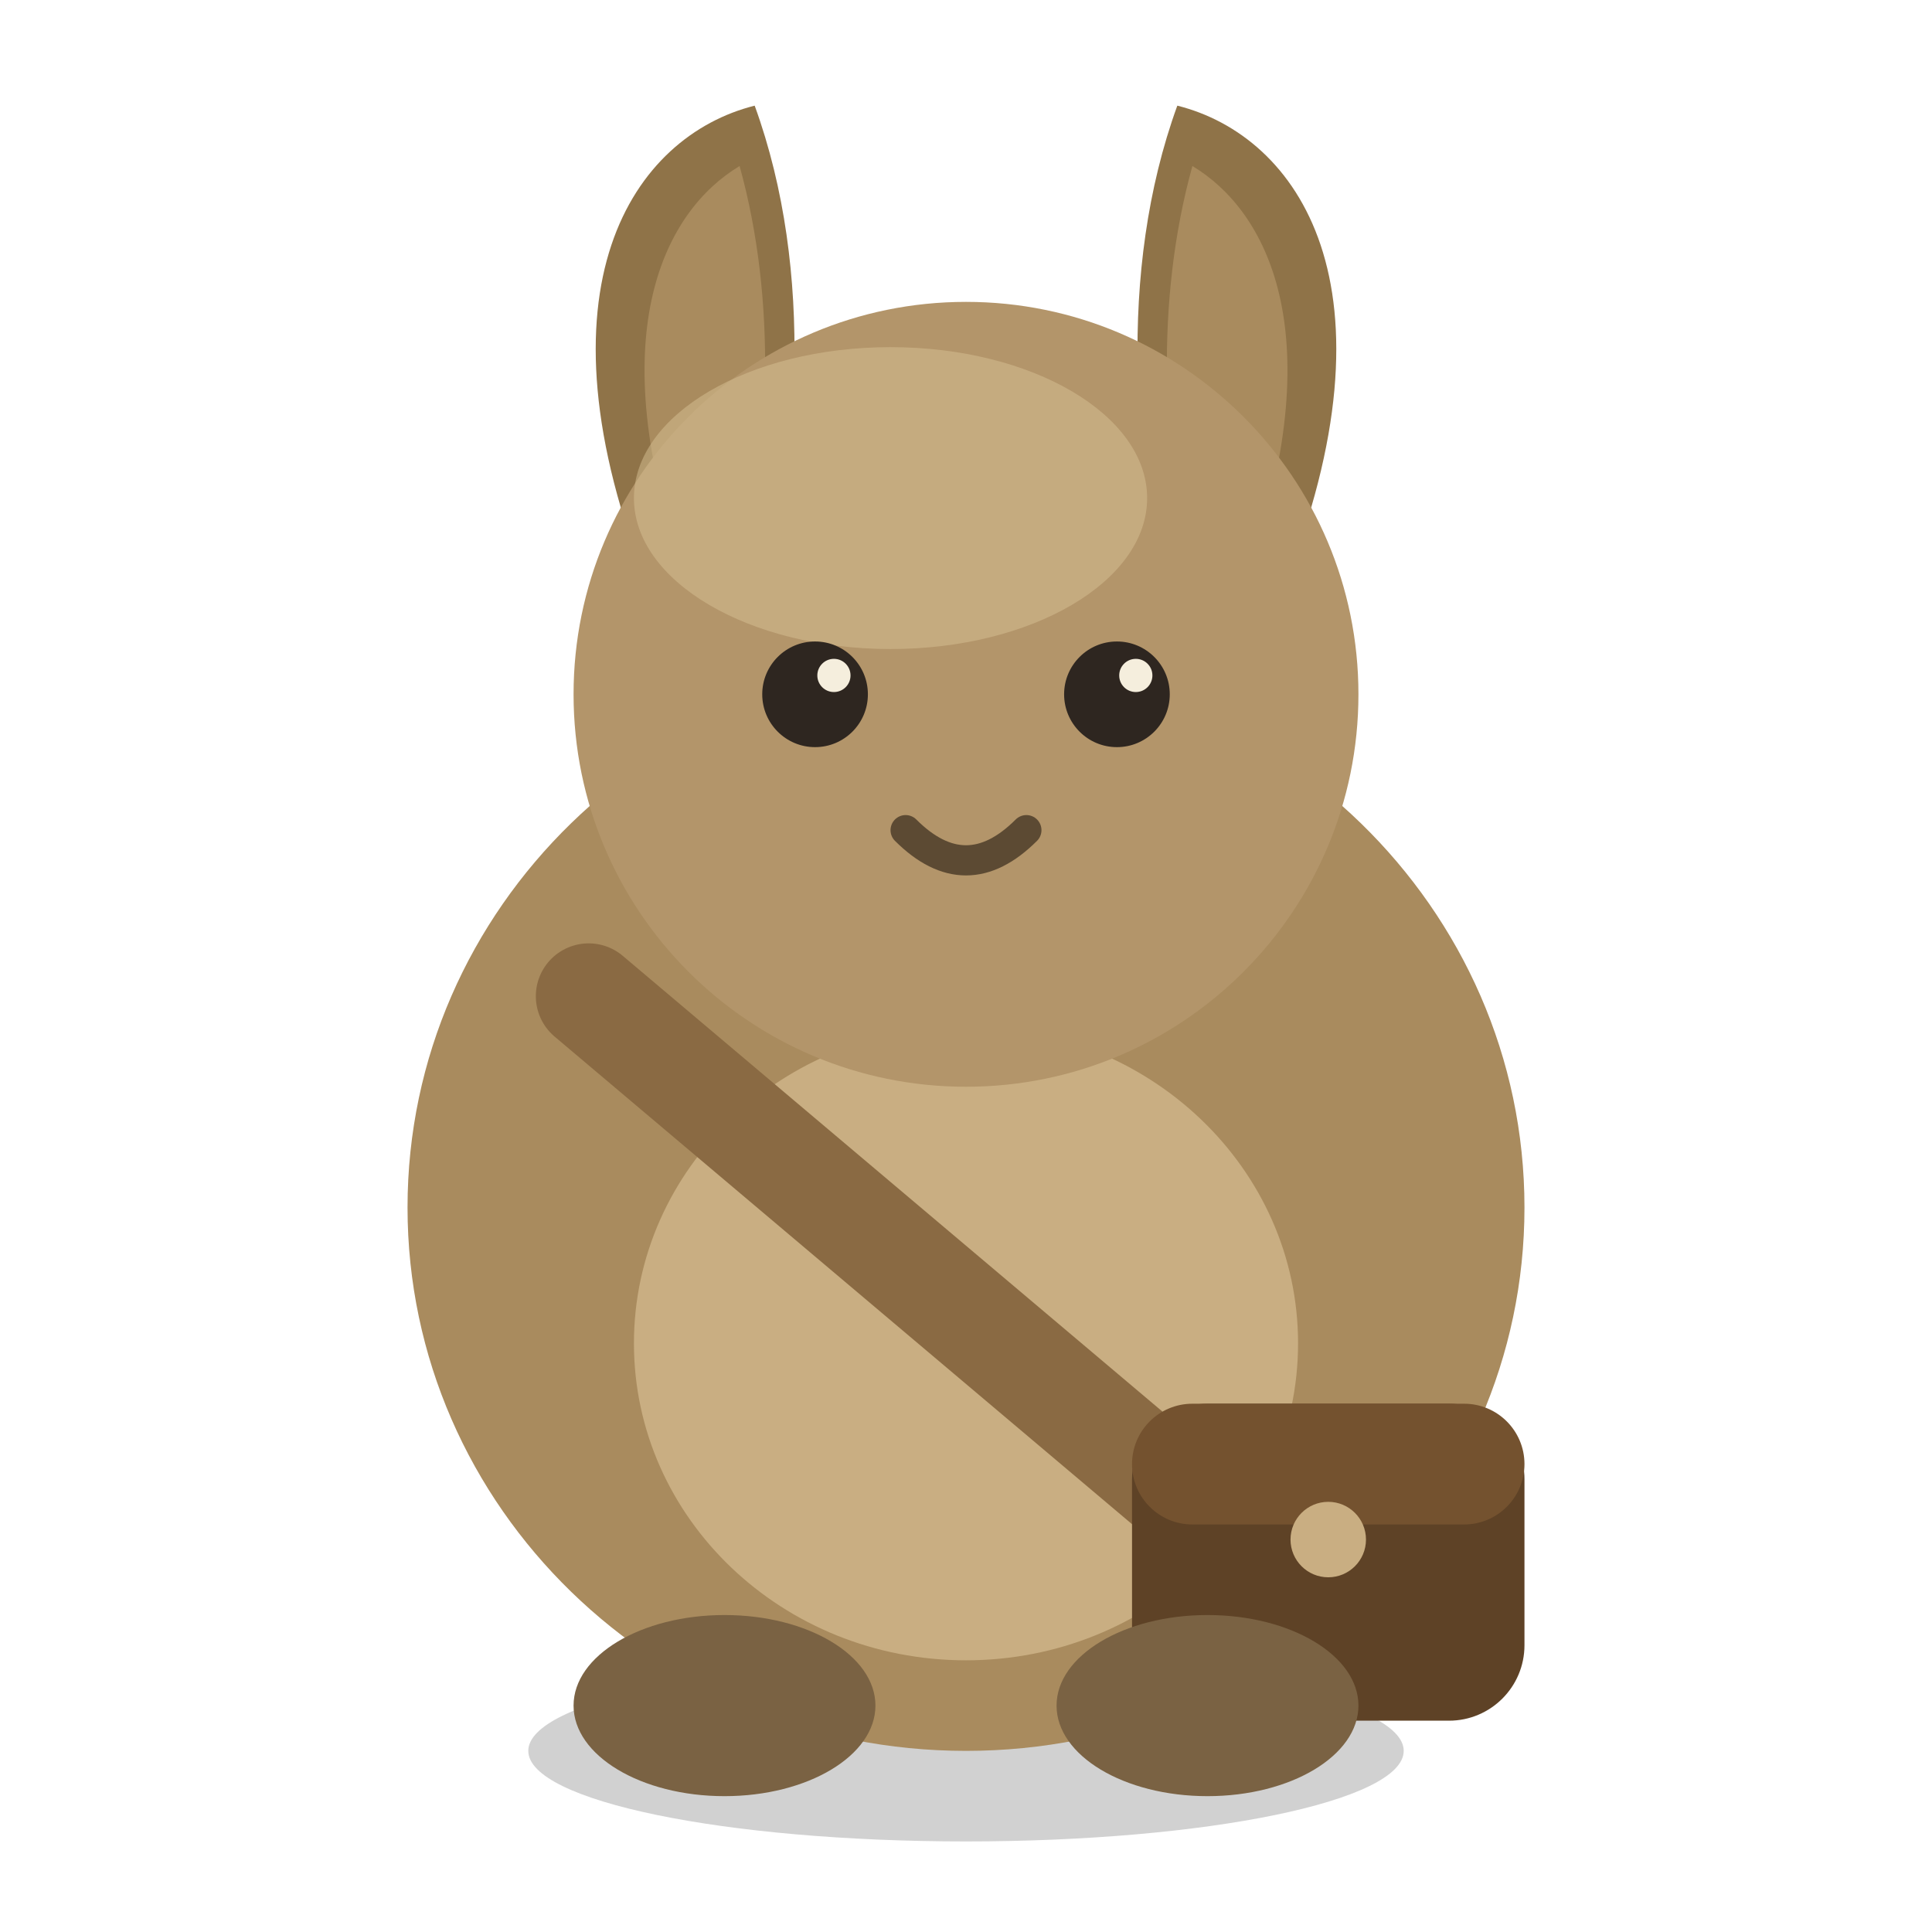
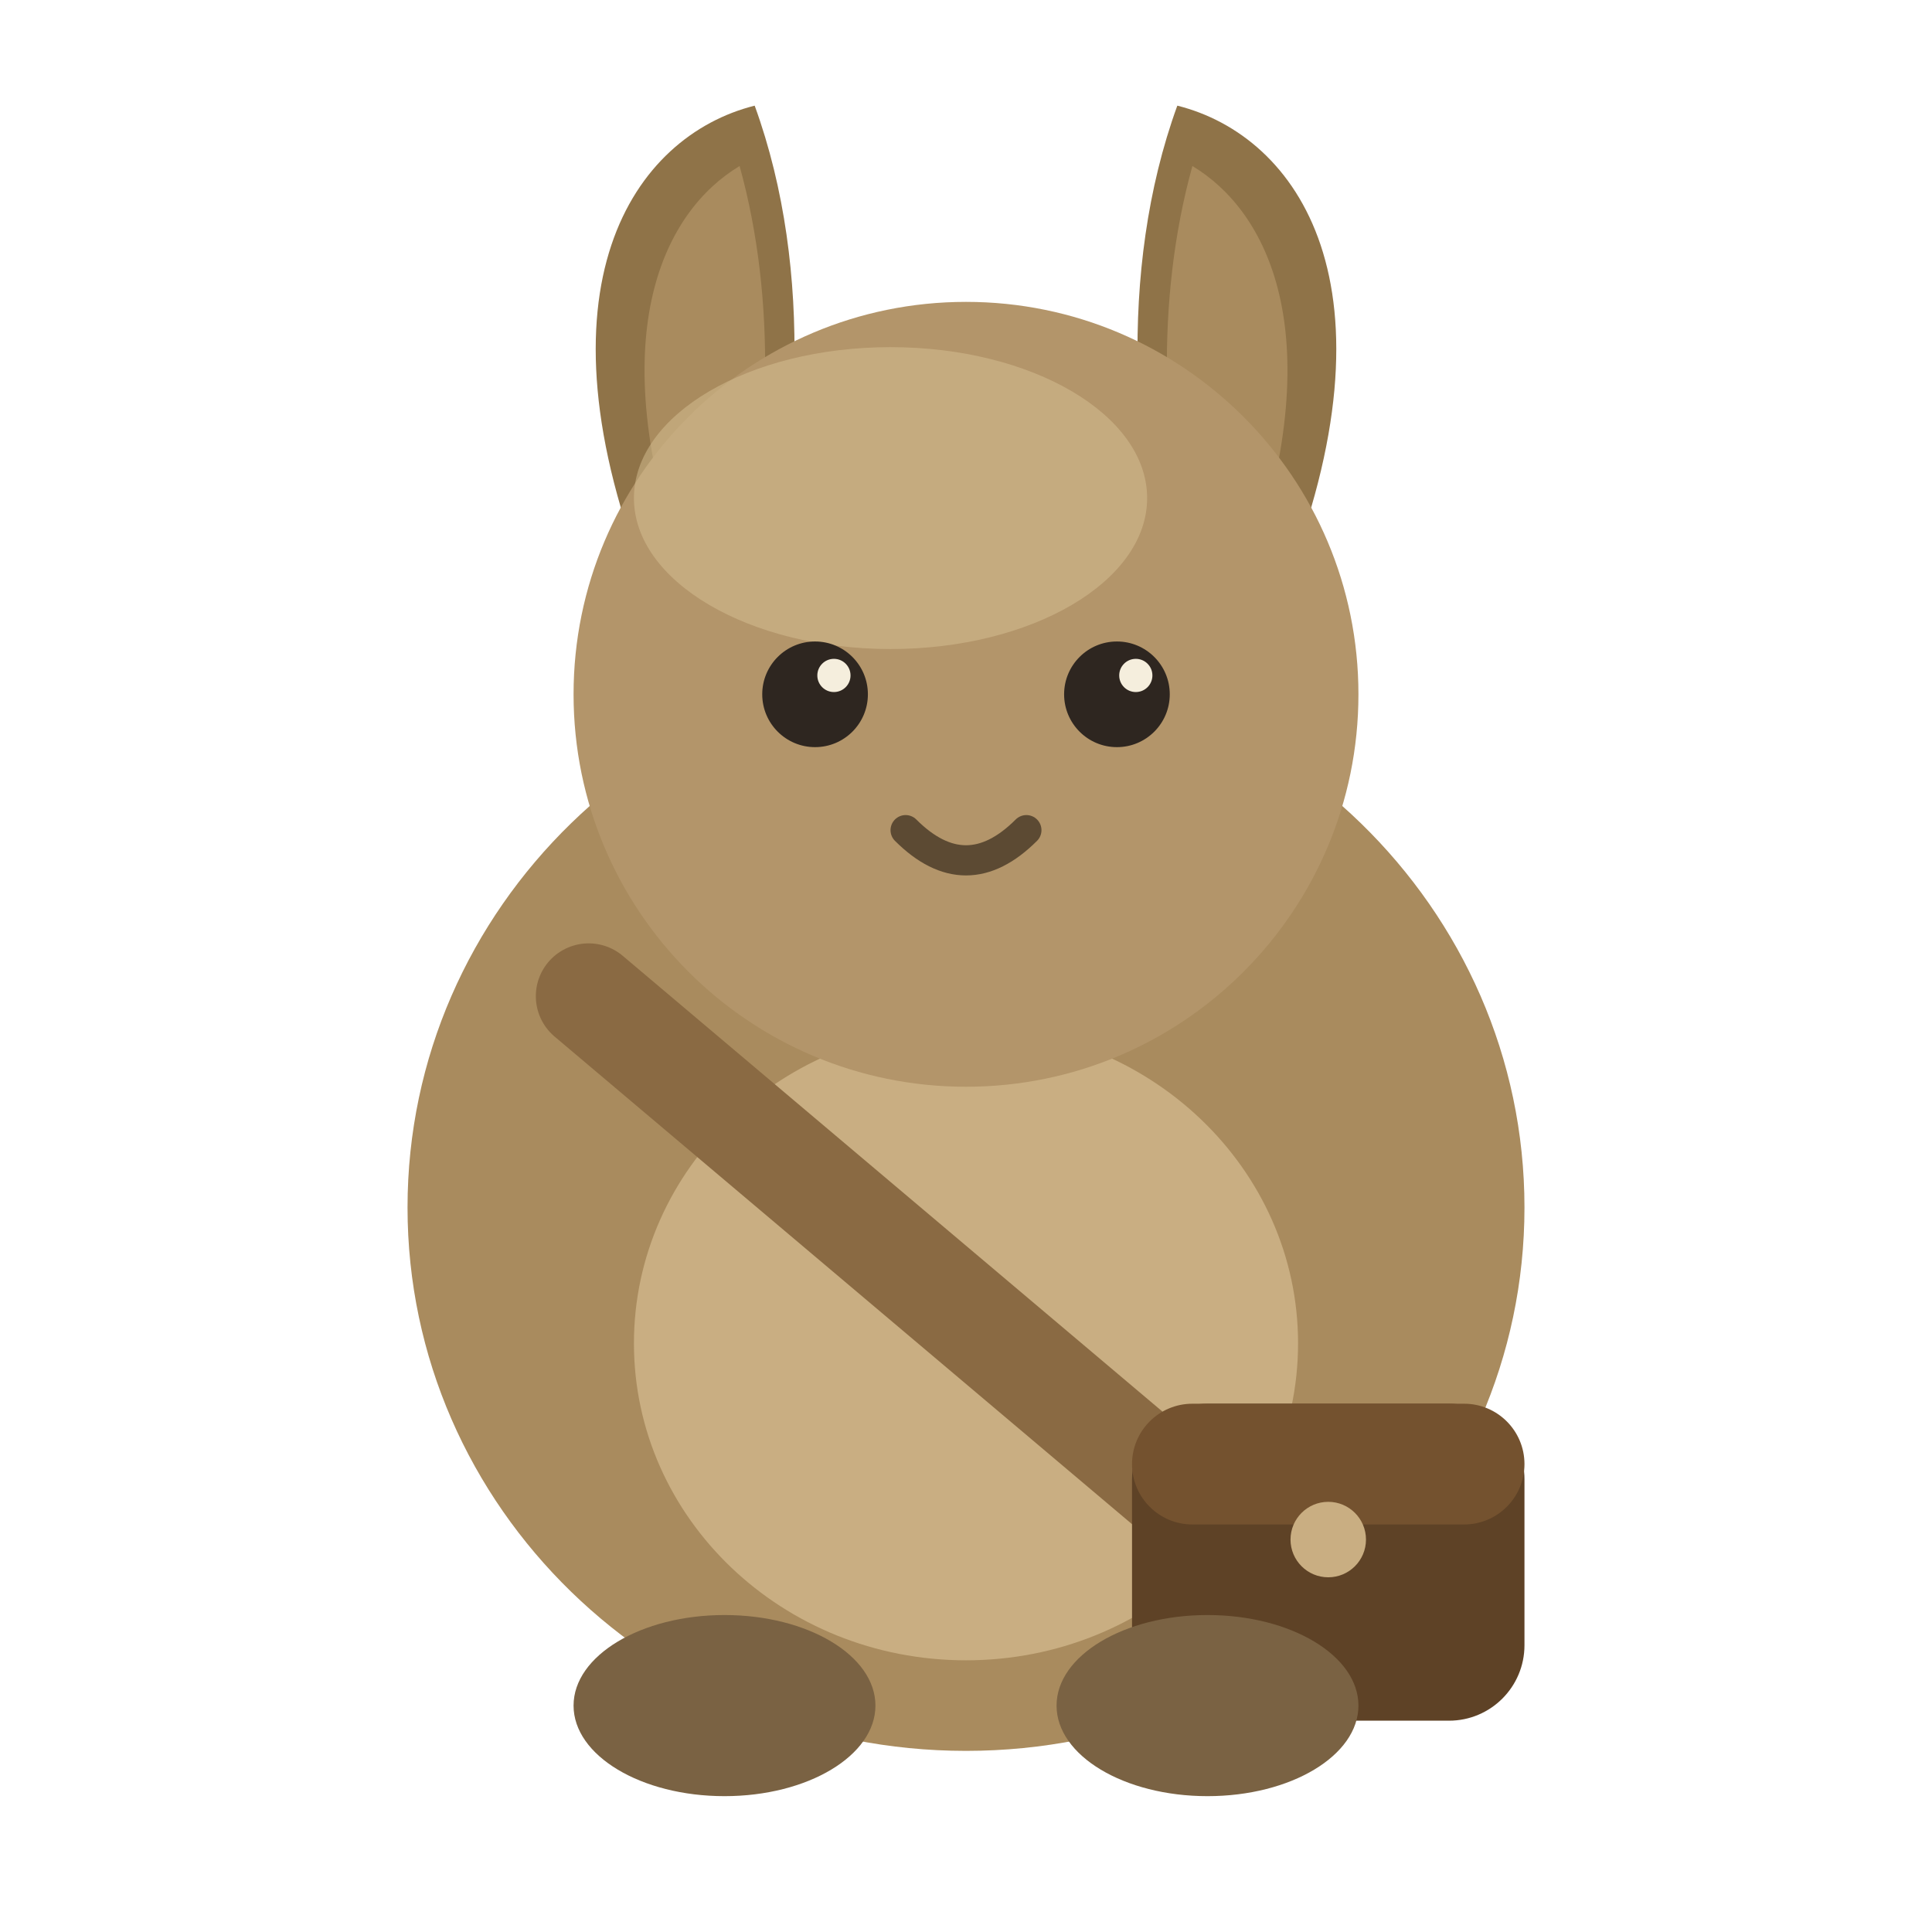
<svg xmlns="http://www.w3.org/2000/svg" viewBox="0 0 256 256" width="256" height="256">
-   <ellipse cx="128" cy="232" rx="58" ry="12" fill="#000000" opacity="0.18" />
  <path d="M86 78 C70 38 84 18 100 14 C108 36 106 62 100 82 Z" fill="#8F7348" />
  <path d="M170 78 C186 38 172 18 156 14 C148 36 150 62 156 82 Z" fill="#8F7348" />
  <path d="M90 74 C80 44 88 28 98 22 C103 40 102 60 98 76 Z" fill="#A98B5E" />
  <path d="M166 74 C176 44 168 28 158 22 C153 40 154 60 158 76 Z" fill="#A98B5E" />
  <ellipse cx="128" cy="160" rx="74" ry="72" fill="#A98B5E" />
  <ellipse cx="128" cy="178" rx="44" ry="42" fill="#C9AE82" />
  <circle cx="128" cy="92" r="52" fill="#B3956A" />
  <ellipse cx="118" cy="66" rx="34" ry="20" fill="#D8C194" opacity="0.5" />
  <circle cx="108" cy="92" r="7" fill="#2E2620" />
  <circle cx="148" cy="92" r="7" fill="#2E2620" />
  <circle cx="110.5" cy="89.5" r="2.2" fill="#F5EEDD" />
  <circle cx="150.5" cy="89.5" r="2.2" fill="#F5EEDD" />
  <path d="M120 110 Q128 118 136 110" stroke="#5C4A33" stroke-width="4" fill="none" stroke-linecap="round" />
  <path d="M78 132 L168 208" stroke="#8A6A43" stroke-width="14" stroke-linecap="round" />
  <rect x="150" y="186" width="52" height="42" rx="10" fill="#5E4226" />
  <rect x="150" y="186" width="52" height="16" rx="8" fill="#74522F" />
  <circle cx="176" cy="204" r="5" fill="#C9AE82" />
  <ellipse cx="96" cy="226" rx="20" ry="12" fill="#7A6243" />
  <ellipse cx="160" cy="226" rx="20" ry="12" fill="#7A6243" />
</svg>
